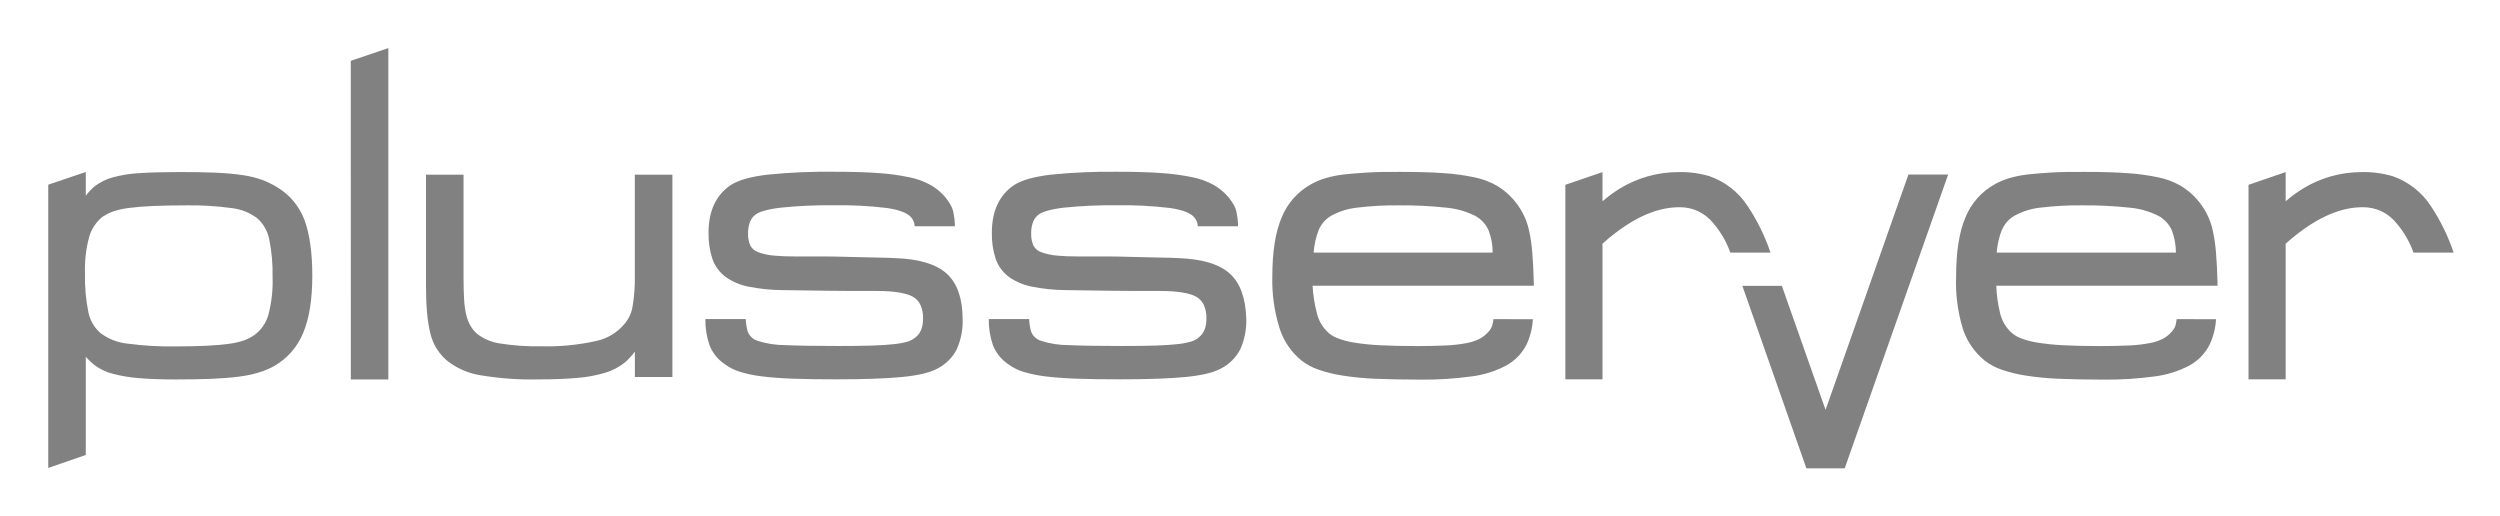
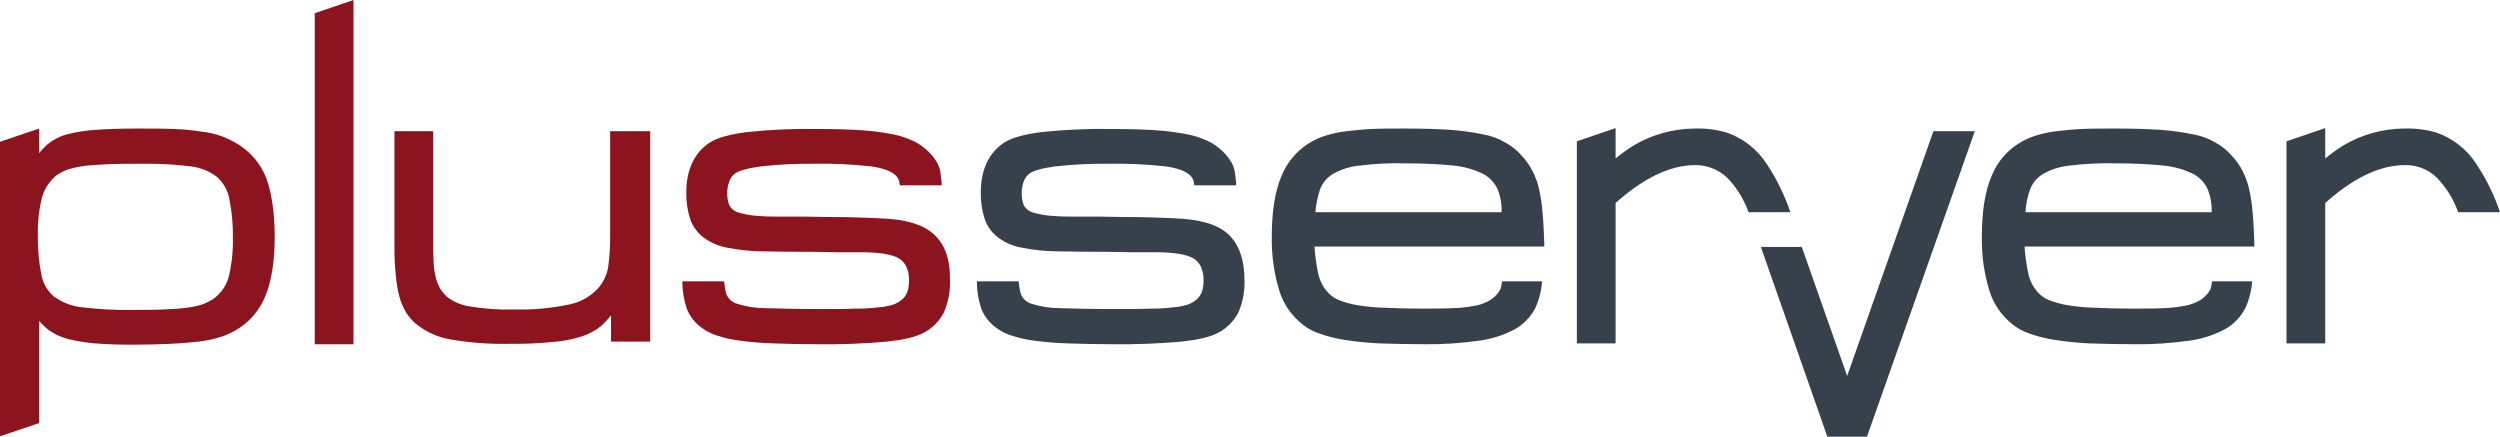
- <svg xmlns="http://www.w3.org/2000/svg" role="img" viewBox="-11.35 -11.35 590.20 121.70">
+ <svg xmlns="http://www.w3.org/2000/svg" data-name="Logo PlusServer" viewBox="0 0 567.9 99.2">
  <defs>
-     <style>.cls-1{fill:#818181}</style>
+     <style>.cls-1{fill:#37414b;}.cls-2{fill:#8c141e;}</style>
  </defs>
-   <path d="M 554.43,41.37 A 22.0,22.0 0.0 0,1 558.43,48.29 L 567.91,48.29 A 46.84,46.84 0.0 0,0 562.52,37.29 A 17.73,17.73 0.0 0,0 553.45,30.22 A 24.21,24.21 0.0 0,0 546.1,29.28 A 26.46,26.46 0.0 0,0 532.25,33.22 A 30.82,30.82 0.0 0,0 528.25,36.17 L 528.25,29.28 L 519.48,32.28 L 519.48,78.2 L 528.25,78.2 L 528.25,46.17 C 536.25,39.06 542.25,37.56 546.51,37.57 A 10.0,10.0 0.0 0,1 554.43,41.37 L 554.43,41.37 M 341.22,63.99 A 10.43,10.43 0.0 0,1 340.91,65.59 A 4.16,4.16 0.0 0,1 339.91,67.11 A 7.32,7.32 0.0 0,1 337.91,68.66 A 11.61,11.61 0.0 0,1 334.82,69.66 A 32.84,32.84 0.0 0,1 330.07,70.2 C 328.16,70.29 325.89,70.35 323.27,70.35 C 319.77,70.35 316.79,70.28 314.35,70.15 A 54.0,54.0 0.0 0,1 308.21,69.51 A 19.0,19.0 0.0 0,1 304.21,68.41 A 7.0,7.0 0.0 0,1 301.82,66.78 A 9.05,9.05 0.0 0,1 299.53,62.55 A 33.47,33.47 0.0 0,1 298.52,56.11 L 350.75,56.11 L 350.75,55.37 C 350.68,52.62 350.56,50.26 350.39,48.27 A 37.78,37.78 0.0 0,0 349.62,43.02 A 16.12,16.12 0.0 0,0 348.13,38.94 A 17.32,17.32 0.0 0,0 345.81,35.61 A 16.37,16.37 0.0 0,0 341.99,32.47 A 17.59,17.59 0.0 0,0 336.81,30.53 A 51.52,51.52 0.0 0,0 329.51,29.53 C 326.65,29.32 323.19,29.23 319.13,29.23 C 316.28,29.23 313.79,29.23 311.65,29.37 C 309.51,29.51 307.65,29.63 305.97,29.83 A 25.45,25.45 0.0 0,0 301.59,30.71 A 16.0,16.0 0.0 0,0 298.21,32.12 A 15.65,15.65 0.0 0,0 291.21,40.02 C 289.73,43.52 289.03,48.13 289.02,53.86 A 37.71,37.71 0.0 0,0 290.72,66.11 A 16.0,16.0 0.0 0,0 295.97,73.81 A 13.64,13.64 0.0 0,0 299.91,75.92 A 33.07,33.07 0.0 0,0 305.56,77.31 A 68.0,68.0 0.0 0,0 313.39,78.07 Q 317.88,78.26 323.96,78.27 A 81.49,81.49 0.0 0,0 336.07,77.51 A 23.77,23.77 0.0 0,0 344.28,74.92 A 11.68,11.68 0.0 0,0 349.03,70.01 A 16.33,16.33 0.0 0,0 350.53,64.01 L 341.22,63.99 M 299.95,42.99 A 7.05,7.05 0.0 0,1 303.03,39.52 A 16.47,16.47 0.0 0,1 309.03,37.67 A 75.0,75.0 0.0 0,1 318.91,37.13 A 96.63,96.63 0.0 0,1 330.06,37.67 A 19.0,19.0 0.0 0,1 336.83,39.57 A 7.11,7.11 0.0 0,1 340.1,43.09 A 14.56,14.56 0.0 0,1 341.04,48.29 L 298.77,48.29 A 18.9,18.9 0.0 0,1 299.95,42.99 L 299.95,42.99" class="cls-1" />
-   <path d="M 439.19,29.86 L 419.63,85.41 L 409.31,56.14 L 399.99,56.14 L 415.1,99.21 L 424.15,99.21 L 448.57,29.85 L 439.19,29.86 L 439.19,29.86" class="cls-1" />
-   <path d="M 393.15,41.37 A 22.06,22.06 0.0 0,1 397.15,48.29 L 406.63,48.29 A 46.47,46.47 0.0 0,0 401.23,37.29 A 17.73,17.73 0.0 0,0 392.16,30.22 A 24.11,24.11 0.0 0,0 384.82,29.28 A 26.43,26.43 0.0 0,0 370.97,33.22 A 30.13,30.13 0.0 0,0 366.97,36.17 L 366.97,29.28 L 358.2,32.28 L 358.2,78.2 L 366.97,78.2 L 366.97,46.17 C 374.97,39.06 380.91,37.56 385.23,37.57 A 10.0,10.0 0.0 0,1 393.15,41.37 L 393.15,41.37 M 502.52,63.99 A 10.43,10.43 0.0 0,1 502.21,65.59 A 4.16,4.16 0.0 0,1 501.21,67.11 A 7.47,7.47 0.0 0,1 499.21,68.66 A 11.86,11.86 0.0 0,1 496.12,69.66 A 32.84,32.84 0.0 0,1 491.37,70.2 C 489.46,70.29 487.19,70.35 484.57,70.35 C 481.07,70.35 478.09,70.28 475.65,70.15 A 54.48,54.48 0.0 0,1 469.5,69.51 A 19.06,19.06 0.0 0,1 465.5,68.41 A 7.0,7.0 0.0 0,1 463.11,66.78 A 9.05,9.05 0.0 0,1 460.82,62.55 A 32.7,32.7 0.0 0,1 459.93,56.11 L 512.16,56.11 L 512.16,55.37 C 512.09,52.62 511.97,50.26 511.8,48.27 A 37.78,37.78 0.0 0,0 511.03,43.02 A 16.12,16.12 0.0 0,0 509.54,38.94 A 17.78,17.78 0.0 0,0 507.22,35.61 A 16.32,16.32 0.0 0,0 503.41,32.47 A 17.7,17.7 0.0 0,0 498.23,30.53 A 51.52,51.52 0.0 0,0 490.93,29.53 C 488.07,29.32 484.61,29.23 480.55,29.23 C 477.7,29.23 475.21,29.23 473.07,29.37 C 470.93,29.51 469.07,29.63 467.39,29.83 A 25.45,25.45 0.0 0,0 463.01,30.71 A 16.0,16.0 0.0 0,0 459.63,32.12 A 15.67,15.67 0.0 0,0 452.63,40.02 C 451.16,43.52 450.45,48.13 450.45,53.86 A 37.43,37.43 0.0 0,0 451.99,66.11 A 16.0,16.0 0.0 0,0 457.24,73.81 A 13.84,13.84 0.0 0,0 461.19,75.92 A 33.18,33.18 0.0 0,0 466.83,77.31 A 68.37,68.37 0.0 0,0 474.67,78.07 Q 479.16,78.26 485.24,78.27 A 81.49,81.49 0.0 0,0 497.35,77.51 A 23.84,23.84 0.0 0,0 505.56,74.92 A 11.59,11.59 0.0 0,0 510.3,70.01 A 16.14,16.14 0.0 0,0 511.81,64.01 L 502.52,63.99 M 461.24,42.99 A 7.07,7.07 0.0 0,1 464.33,39.52 A 16.47,16.47 0.0 0,1 470.33,37.67 A 75.0,75.0 0.0 0,1 480.2,37.13 A 96.7,96.7 0.0 0,1 491.36,37.67 A 19.0,19.0 0.0 0,1 498.13,39.57 A 7.11,7.11 0.0 0,1 501.4,43.09 A 15.0,15.0 0.0 0,1 502.34,48.29 L 460.03,48.29 A 19.26,19.26 0.0 0,1 461.21,42.99 L 461.24,42.99 M 278.96,53.23 C 276.42,50.95 272.39,49.8 266.91,49.59 C 265.68,49.52 264.02,49.47 261.91,49.44 C 259.8,49.41 257.68,49.36 255.49,49.29 C 253.3,49.22 251.24,49.19 249.34,49.19 L 242.98,49.19 Q 240.29,49.19 238.42,49.01 A 14.44,14.44 0.0 0,1 234.42,48.17 A 3.28,3.28 0.0 0,1 232.62,46.62 A 6.56,6.56 0.0 0,1 232.09,43.78 A 7.27,7.27 0.0 0,1 232.56,40.98 A 3.79,3.79 0.0 0,1 233.91,39.27 C 234.68,38.66 236.68,38.05 239.75,37.68 A 109.0,109.0 0.0 0,1 252.2,37.11 A 92.64,92.64 0.0 0,1 264.9,37.76 C 267.77,38.17 269.61,38.93 270.4,39.76 A 3.4,3.4 0.0 0,1 271.33,41.34 A 4.17,4.17 0.0 0,1 271.43,42.06 L 280.92,42.06 L 280.92,41.35 A 18.65,18.65 0.0 0,0 280.6,38.91 A 5.94,5.94 0.0 0,0 279.86,36.91 A 18.0,18.0 0.0 0,0 278.75,35.3 A 13.17,13.17 0.0 0,0 275.32,32.39 A 17.14,17.14 0.0 0,0 270.19,30.5 A 53.14,53.14 0.0 0,0 262.79,29.5 C 259.9,29.29 256.49,29.2 252.56,29.2 A 139.27,139.27 0.0 0,0 236.56,29.9 C 232.75,30.38 229.96,31.14 228.1,32.31 C 224.56,34.65 222.79,38.53 222.81,43.61 A 18.38,18.38 0.0 0,0 223.71,49.76 A 9.0,9.0 0.0 0,0 226.79,53.99 A 13.8,13.8 0.0 0,0 232.25,56.32 A 42.39,42.39 0.0 0,0 240.25,57.14 L 250.89,57.29 Q 254.83,57.29 256.97,57.34 L 262.56,57.34 C 266.78,57.34 269.68,57.87 271.13,58.75 A 4.33,4.33 0.0 0,1 272.86,60.66 A 7.43,7.43 0.0 0,1 273.46,63.83 C 273.46,65.97 272.85,67.36 271.71,68.26 A 5.0,5.0 0.0 0,1 269.94,69.26 A 17.0,17.0 0.0 0,1 266.74,69.88 C 265.36,70.04 263.6,70.16 261.49,70.23 C 259.38,70.3 256.7,70.33 253.49,70.33 Q 245.49,70.33 241.02,70.13 A 21.51,21.51 0.0 0,1 234.47,69.13 A 3.66,3.66 0.0 0,1 232.06,66.89 A 13.62,13.62 0.0 0,1 231.61,63.97 L 222.08,63.97 A 18.26,18.26 0.0 0,0 223.08,70.2 A 9.8,9.8 0.0 0,0 226.71,74.66 A 12.0,12.0 0.0 0,0 230.2,76.41 A 29.12,29.12 0.0 0,0 235.34,77.49 C 237.4,77.76 239.87,77.94 242.76,78.05 C 245.65,78.16 249.07,78.2 253.06,78.2 C 259.76,78.2 264.94,78.01 268.64,77.64 C 272.34,77.27 275.07,76.64 276.92,75.64 A 10.49,10.49 0.0 0,0 281.47,71.08 A 16.44,16.44 0.0 0,0 282.87,63.81 C 282.7,59.11 281.52,55.52 278.96,53.23 L 278.96,53.23 M 212.13,53.23 C 209.59,50.95 205.56,49.8 200.08,49.59 C 198.85,49.52 197.19,49.47 195.08,49.44 C 192.97,49.41 190.85,49.36 188.66,49.29 C 186.47,49.22 184.41,49.19 182.51,49.19 L 176.15,49.19 C 174.36,49.19 172.83,49.13 171.59,49.01 A 14.36,14.36 0.0 0,1 167.59,48.17 A 3.25,3.25 0.0 0,1 165.79,46.62 A 6.55,6.55 0.0 0,1 165.25,43.78 A 7.26,7.26 0.0 0,1 165.73,40.98 A 3.84,3.84 0.0 0,1 167.07,39.27 C 167.84,38.66 169.85,38.05 172.92,37.68 A 108.84,108.84 0.0 0,1 185.36,37.11 A 92.81,92.81 0.0 0,1 198.07,37.76 C 200.93,38.17 202.77,38.93 203.56,39.76 A 3.57,3.57 0.0 0,1 204.49,41.34 A 5.53,5.53 0.0 0,1 204.59,42.06 L 214.07,42.06 L 214.07,41.35 A 20.53,20.53 0.0 0,0 213.75,38.91 A 6.0,6.0 0.0 0,0 213.0,36.91 C 212.68,36.38 212.31,35.85 211.9,35.3 A 13.17,13.17 0.0 0,0 208.47,32.39 A 17.35,17.35 0.0 0,0 203.34,30.5 A 53.35,53.35 0.0 0,0 195.94,29.5 C 193.04,29.29 189.64,29.2 185.71,29.2 A 139.35,139.35 0.0 0,0 169.66,29.9 C 165.86,30.38 163.06,31.14 161.21,32.31 C 157.67,34.65 155.91,38.53 155.92,43.61 A 18.63,18.63 0.0 0,0 156.83,49.76 A 9.0,9.0 0.0 0,0 159.91,53.99 A 13.76,13.76 0.0 0,0 165.36,56.32 A 42.48,42.48 0.0 0,0 173.36,57.14 L 184.0,57.29 Q 187.94,57.29 190.08,57.34 L 195.67,57.34 C 199.89,57.34 202.79,57.87 204.24,58.75 A 4.25,4.25 0.0 0,1 205.96,60.66 A 7.42,7.42 0.0 0,1 206.57,63.83 C 206.57,65.97 205.95,67.36 204.82,68.26 A 5.11,5.11 0.0 0,1 203.05,69.26 A 17.2,17.2 0.0 0,1 199.85,69.88 C 198.46,70.04 196.71,70.16 194.59,70.23 C 192.47,70.3 189.8,70.33 186.59,70.33 Q 178.59,70.33 174.11,70.13 A 21.63,21.63 0.0 0,1 167.56,69.13 A 3.66,3.66 0.0 0,1 165.16,66.89 A 14.19,14.19 0.0 0,1 164.7,63.97 L 155.17,63.97 A 18.48,18.48 0.0 0,0 156.17,70.2 A 9.74,9.74 0.0 0,0 159.8,74.66 A 11.94,11.94 0.0 0,0 163.28,76.41 A 29.06,29.06 0.0 0,0 168.43,77.49 C 170.49,77.76 172.96,77.94 175.84,78.05 C 178.72,78.16 182.16,78.2 186.15,78.2 C 192.85,78.2 198.03,78.01 201.72,77.64 C 205.41,77.27 208.16,76.64 210.01,75.64 A 10.49,10.49 0.0 0,0 214.52,71.11 A 16.31,16.31 0.0 0,0 215.91,63.84 C 215.86,59.11 214.67,55.52 212.13,53.23 L 212.13,53.23 M 138.52,29.88 L 138.52,53.51 A 39.59,39.59 0.0 0,1 137.98,61.07 A 8.45,8.45 0.0 0,1 136.07,65.14 A 11.9,11.9 0.0 0,1 129.42,69.14 A 52.81,52.81 0.0 0,1 116.52,70.4 A 55.23,55.23 0.0 0,1 106.52,69.71 A 11.52,11.52 0.0 0,1 101.29,67.47 A 7.87,7.87 0.0 0,1 99.77,65.65 A 9.41,9.41 0.0 0,1 98.77,63.19 A 19.85,19.85 0.0 0,1 98.23,59.52 C 98.13,58.04 98.08,56.2 98.08,54.02 L 98.08,29.88 L 89.22,29.88 L 89.22,56.22 C 89.22,58.63 89.3,60.75 89.48,62.58 A 33.0,33.0 0.0 0,0 90.25,67.39 A 12.07,12.07 0.0 0,0 91.77,71.01 A 13.27,13.27 0.0 0,0 94.01,73.65 A 17.0,17.0 0.0 0,0 101.95,77.22 A 72.63,72.63 0.0 0,0 115.67,78.22 Q 121.16,78.22 125.0,77.86 A 30.89,30.89 0.0 0,0 131.59,76.63 A 13.56,13.56 0.0 0,0 136.2,74.19 A 15.87,15.87 0.0 0,0 138.53,71.65 L 138.53,77.65 L 147.39,77.65 L 147.39,29.88 L 138.52,29.88" class="cls-1" />
-   <path d="M 71.46,3.01 L 71.47,78.24 L 80.33,78.24 L 80.33,0.0 L 71.46,3.01" class="cls-1" />
-   <path d="M 60.52,40.55 L 59.83,40.81 L 60.52,40.55 A 15.2,15.2 0.0 0,0 54.14,32.89 A 20.57,20.57 0.0 0,0 50.52,31.11 A 24.1,24.1 0.0 0,0 45.81,29.97 C 43.99,29.7 41.89,29.52 39.5,29.41 C 37.11,29.3 34.28,29.27 30.97,29.27 C 27.24,29.27 24.14,29.35 21.65,29.52 A 30.0,30.0 0.0 0,0 15.26,30.52 A 12.39,12.39 0.0 0,0 10.9,32.71 A 13.21,13.21 0.0 0,0 8.9,34.86 L 8.9,29.25 L 0.04,32.25 L 0.04,99.12 L 8.9,96.06 L 8.9,72.86 A 14.48,14.48 0.0 0,0 11.07,74.92 A 12.55,12.55 0.0 0,0 15.37,76.92 A 35.32,35.32 0.0 0,0 21.47,77.92 C 23.87,78.13 26.75,78.23 30.14,78.23 C 33.53,78.23 36.22,78.18 38.63,78.08 C 41.04,77.98 43.18,77.81 45.03,77.57 A 28.38,28.38 0.0 0,0 49.81,76.57 A 18.23,18.23 0.0 0,0 53.3,75.11 A 16.0,16.0 0.0 0,0 60.24,67.21 C 61.68,63.77 62.37,59.3 62.38,53.78 C 62.39,48.26 61.73,43.82 60.52,40.55 M 13.07,39.7 A 10.0,10.0 0.0 0,1 15.46,38.54 A 18.7,18.7 0.0 0,1 19.21,37.73 C 20.73,37.53 22.61,37.38 24.82,37.28 C 27.03,37.18 29.66,37.13 32.69,37.13 A 70.18,70.18 0.0 0,1 43.36,37.78 A 12.27,12.27 0.0 0,1 49.36,40.16 A 8.9,8.9 0.0 0,1 52.21,45.16 A 39.77,39.77 0.0 0,1 53.0,53.95 A 31.25,31.25 0.0 0,1 52.0,63.03 A 8.94,8.94 0.0 0,1 48.68,67.76 A 10.3,10.3 0.0 0,1 46.22,69.02 A 17.62,17.62 0.0 0,1 42.62,69.83 C 41.17,70.03 39.4,70.18 37.32,70.28 C 35.24,70.38 32.79,70.43 29.96,70.43 A 77.13,77.13 0.0 0,1 18.78,69.78 A 12.9,12.9 0.0 0,1 12.45,67.34 A 8.8,8.8 0.0 0,1 9.51,62.34 A 40.91,40.91 0.0 0,1 8.72,53.34 A 29.4,29.4 0.0 0,1 9.72,44.51 A 9.42,9.42 0.0 0,1 13.02,39.7 L 13.07,39.7" class="cls-1" />
+   <path class="cls-1" d="M567.9,48.2h-9.5a21.83,21.83,0,0,0-4-6.9,10.06,10.06,0,0,0-7.9-3.8c-4.4,0-10.3,1.5-18.3,8.6V78h-8.8V32.1l8.8-3V36a39,39,0,0,1,4-2.9,27.56,27.56,0,0,1,13.9-3.9,23.92,23.92,0,0,1,7.3.9,17.7,17.7,0,0,1,9.1,7.1A46.93,46.93,0,0,1,567.9,48.2Zm-217.5,0c.2,2,.3,4.4.4,7.1V56H298.6a42.68,42.68,0,0,0,.9,6.4,9.4,9.4,0,0,0,2.3,4.2,7.19,7.19,0,0,0,2.4,1.6,22.28,22.28,0,0,0,4,1.1,44.8,44.8,0,0,0,6.1.6c2.4.1,5.4.2,8.9.2,2.6,0,4.9,0,6.8-.1a29.54,29.54,0,0,0,4.8-.5,10.26,10.26,0,0,0,3.1-1,6.18,6.18,0,0,0,2-1.5,4.37,4.37,0,0,0,1-1.5,11.61,11.61,0,0,0,.3-1.6h9.1a17.61,17.61,0,0,1-1.5,6,11.65,11.65,0,0,1-4.7,4.9,24,24,0,0,1-8.2,2.6,81.43,81.43,0,0,1-12.1.8c-4.1,0-7.6-.1-10.6-.2a72.67,72.67,0,0,1-7.8-.8,30.39,30.39,0,0,1-5.6-1.4,12.16,12.16,0,0,1-3.9-2.1,15.5,15.5,0,0,1-5.3-7.7,39.45,39.45,0,0,1-1.7-12.2c0-5.7.7-10.3,2.2-13.8a15.52,15.52,0,0,1,7-7.9,15.1,15.1,0,0,1,3.4-1.4,24.32,24.32,0,0,1,4.4-.9c1.7-.2,3.6-.4,5.7-.5s4.7-.1,7.5-.1c4.1,0,7.5.1,10.4.3a56.13,56.13,0,0,1,7.3,1,15.21,15.21,0,0,1,5.2,1.9,14,14,0,0,1,3.8,3.1,15,15,0,0,1,2.3,3.3,16.57,16.57,0,0,1,1.5,4.1A37.15,37.15,0,0,1,350.4,48.2Zm-9.3,0a12.78,12.78,0,0,0-.9-5.2,7.39,7.39,0,0,0-3.3-3.5,19.86,19.86,0,0,0-6.8-1.9c-3-.3-6.7-.5-11.2-.5a67.33,67.33,0,0,0-9.9.5,15.2,15.2,0,0,0-6,1.8,7,7,0,0,0-3.1,3.5,22.32,22.32,0,0,0-1.1,5.3Zm78.5,37.2L409.3,56.1H400l15.1,43.1h9l24.5-69.4h-9.4ZM401.3,37.2a17.7,17.7,0,0,0-9.1-7.1,23.92,23.92,0,0,0-7.3-.9A27.56,27.56,0,0,0,371,33.1a39,39,0,0,0-4,2.9V29.1l-8.8,3V78H367V46.1c8-7.1,13.9-8.6,18.3-8.6a10.37,10.37,0,0,1,7.9,3.8,21.83,21.83,0,0,1,4,6.9h9.5A46.93,46.93,0,0,0,401.3,37.2Zm110.4,11c.2,2,.3,4.4.4,7.1V56H459.9a42.68,42.68,0,0,0,.9,6.4,9.4,9.4,0,0,0,2.3,4.2,7.19,7.19,0,0,0,2.4,1.6,22.28,22.28,0,0,0,4,1.1,44.8,44.8,0,0,0,6.1.6c2.4.1,5.4.2,8.9.2,2.6,0,4.9,0,6.8-.1a29.54,29.54,0,0,0,4.8-.5,10.26,10.26,0,0,0,3.1-1,6.18,6.18,0,0,0,2-1.5,4.37,4.37,0,0,0,1-1.5,11.61,11.61,0,0,0,.3-1.6h9.1a17.61,17.61,0,0,1-1.5,6,11.65,11.65,0,0,1-4.7,4.9,24,24,0,0,1-8.2,2.6,81.43,81.43,0,0,1-12.1.8c-4.1,0-7.6-.1-10.6-.2a72.67,72.67,0,0,1-7.8-.8,30.39,30.39,0,0,1-5.6-1.4,12.16,12.16,0,0,1-3.9-2.1,15.5,15.5,0,0,1-5.3-7.7,39.45,39.45,0,0,1-1.7-12.2c0-5.7.7-10.3,2.2-13.8a15.52,15.52,0,0,1,7-7.9,15.1,15.1,0,0,1,3.4-1.4,24.32,24.32,0,0,1,4.4-.9c1.7-.2,3.6-.4,5.7-.5s4.7-.1,7.5-.1c4.1,0,7.5.1,10.4.3a56.13,56.13,0,0,1,7.3,1,15.21,15.21,0,0,1,5.2,1.9,14,14,0,0,1,3.8,3.1,15,15,0,0,1,2.3,3.3,16.57,16.57,0,0,1,1.5,4.1A37.15,37.15,0,0,1,511.7,48.2Zm-9.3,0a12.78,12.78,0,0,0-.9-5.2,7.39,7.39,0,0,0-3.3-3.5,19.87,19.87,0,0,0-6.8-1.9c-3-.3-6.7-.5-11.2-.5a67.33,67.33,0,0,0-9.9.5,15.2,15.2,0,0,0-6,1.8,7,7,0,0,0-3.1,3.5,18.27,18.27,0,0,0-1.1,5.3ZM266.9,49.6c-1.2-.1-2.9-.1-5-.2s-4.2-.1-6.4-.1-4.3-.1-6.1-.1H243c-1.8,0-3.3-.1-4.6-.2a21.38,21.38,0,0,1-4-.8,3.47,3.47,0,0,1-1.8-1.5,7,7,0,0,1-.5-2.8,7.39,7.39,0,0,1,.5-2.8,3.71,3.71,0,0,1,1.3-1.7c.8-.6,2.8-1.2,5.8-1.6a101,101,0,0,1,12.4-.6,99.8,99.8,0,0,1,12.7.6c2.9.4,4.7,1.2,5.5,2a2.6,2.6,0,0,1,.9,1.6,5.64,5.64,0,0,1,.1.7h9.5v-.7q-.15-1.35-.3-2.4a6.79,6.79,0,0,0-.7-2,15.25,15.25,0,0,0-1.1-1.6,13.73,13.73,0,0,0-3.4-2.9,20.14,20.14,0,0,0-5.1-1.9,57.92,57.92,0,0,0-7.4-1q-4.35-.3-10.2-.3a132,132,0,0,0-16,.7c-3.8.5-6.6,1.2-8.5,2.4-3.5,2.3-5.3,6.2-5.3,11.3a18.25,18.25,0,0,0,.9,6.1,8.77,8.77,0,0,0,3.1,4.2,12.55,12.55,0,0,0,5.5,2.3,44,44,0,0,0,8,.8c4.5.1,8,.1,10.6.1s4.7.1,6.1.1h5.5c4.2,0,7.1.5,8.6,1.4a4.44,4.44,0,0,1,1.7,1.9,7.31,7.31,0,0,1,.6,3.2c0,2.1-.6,3.5-1.8,4.4a6.07,6.07,0,0,1-1.8,1,15.22,15.22,0,0,1-3.2.6,37.93,37.93,0,0,1-5.3.3c-2.1.1-4.8.1-8,.1-5.3,0-9.5-.1-12.5-.2a21.43,21.43,0,0,1-6.5-1,3.78,3.78,0,0,1-2.4-2.2,15.54,15.54,0,0,1-.5-2.9h-9.5a20,20,0,0,0,1,6.2,9.79,9.79,0,0,0,3.6,4.5,11.41,11.41,0,0,0,3.5,1.7,28.06,28.06,0,0,0,5.1,1.1,69.21,69.21,0,0,0,7.4.6c2.9.1,6.3.2,10.3.2a154.62,154.62,0,0,0,15.6-.6c3.7-.4,6.4-1,8.3-2a10.75,10.75,0,0,0,4.6-4.6,17,17,0,0,0,1.4-7.3c0-4.6-1.2-8.2-3.7-10.5S272.4,49.8,266.9,49.6Z" />
+   <path class="cls-2" d="M54.1,32.8A20.17,20.17,0,0,0,50.5,31a19.12,19.12,0,0,0-4.7-1.1,52,52,0,0,0-6.3-.6c-2.4-.1-5.2-.1-8.5-.1q-5.55,0-9.3.3a34.47,34.47,0,0,0-6.4,1,11.38,11.38,0,0,0-4.4,2.2,13.36,13.36,0,0,0-2,2.1V29.2L0,32.2V99.1l8.9-3V72.9A14.46,14.46,0,0,0,11.1,75a13.15,13.15,0,0,0,4.3,2,40.79,40.79,0,0,0,6.1,1q3.6.3,8.7.3c3.2,0,6.1-.1,8.5-.2s4.5-.3,6.4-.5a26.85,26.85,0,0,0,4.8-1,16,16,0,0,0,3.5-1.5,15.68,15.68,0,0,0,6.9-7.9c1.4-3.4,2.1-7.9,2.1-13.4s-.7-10-1.9-13.3A15.59,15.59,0,0,0,54.1,32.8ZM51.9,63.1a9.15,9.15,0,0,1-3.3,4.7,11.66,11.66,0,0,1-2.5,1.3,19.69,19.69,0,0,1-3.6.8c-1.5.2-3.2.3-5.3.4s-4.5.1-7.4.1a83.5,83.5,0,0,1-11.2-.6,13.19,13.19,0,0,1-6.3-2.4,8.39,8.39,0,0,1-2.9-5,42,42,0,0,1-.8-9,32.17,32.17,0,0,1,1-8.8A10.05,10.05,0,0,1,13,39.7a13.32,13.32,0,0,1,2.4-1.2,23.32,23.32,0,0,1,3.7-.8c1.5-.2,3.4-.3,5.6-.4s4.8-.1,7.9-.1a76.45,76.45,0,0,1,10.7.6,11.83,11.83,0,0,1,6,2.4,8.81,8.81,0,0,1,2.8,5,41.24,41.24,0,0,1,.8,8.8A34.13,34.13,0,0,1,51.9,63.1Z" />
+   <polygon class="cls-2" points="71.5 78.2 80.3 78.2 80.3 0 71.5 3 71.5 78.2" />
+   <path class="cls-2" d="M138.6,53.4a47.65,47.65,0,0,1-.5,7.6,9.75,9.75,0,0,1-1.9,4.1,12,12,0,0,1-6.6,4,53.56,53.56,0,0,1-12.9,1.2,50.79,50.79,0,0,1-10-.7,10.9,10.9,0,0,1-5.2-2.2,11.92,11.92,0,0,1-1.5-1.8,11.81,11.81,0,0,1-1-2.5,17.42,17.42,0,0,1-.5-3.7c-.1-1.5-.1-3.3-.1-5.5V29.8H89.6V56.1a61.14,61.14,0,0,0,.3,6.4,30,30,0,0,0,.8,4.8,15,15,0,0,0,1.5,3.6,11.22,11.22,0,0,0,2.2,2.6,17,17,0,0,0,7.9,3.6,70.37,70.37,0,0,0,13.7,1,81.54,81.54,0,0,0,9.3-.4,27.87,27.87,0,0,0,6.6-1.2,14.28,14.28,0,0,0,4.6-2.4,18.44,18.44,0,0,0,2.3-2.5v6h8.9V29.8h-9.1Z" />
+   <path class="cls-2" d="M212.1,53.2c-2.5-2.3-6.6-3.4-12.1-3.6-1.2-.1-2.9-.1-5-.2s-4.2-.1-6.4-.1-4.3-.1-6.1-.1h-6.4c-1.8,0-3.3-.1-4.6-.2a21.38,21.38,0,0,1-4-.8,3.47,3.47,0,0,1-1.8-1.5,7,7,0,0,1-.5-2.8,7.39,7.39,0,0,1,.5-2.8,3.71,3.71,0,0,1,1.3-1.7c.8-.6,2.8-1.2,5.8-1.6a101,101,0,0,1,12.4-.6,99.8,99.8,0,0,1,12.7.6c2.9.4,4.7,1.2,5.5,2a2.6,2.6,0,0,1,.9,1.6,5.64,5.64,0,0,1,.1.7h9.5v-.7q-.15-1.35-.3-2.4a6.79,6.79,0,0,0-.7-2,15.26,15.26,0,0,0-1.1-1.6,13.73,13.73,0,0,0-3.4-2.9,20.14,20.14,0,0,0-5.1-1.9,57.92,57.92,0,0,0-7.4-1q-4.35-.3-10.2-.3a132,132,0,0,0-16,.7c-3.8.5-6.6,1.2-8.5,2.4-3.5,2.3-5.3,6.2-5.3,11.3a18.25,18.25,0,0,0,.9,6.1,8.77,8.77,0,0,0,3.1,4.2,12.55,12.55,0,0,0,5.5,2.3,44,44,0,0,0,8,.8c4.5.1,8,.1,10.6.1s4.7.1,6.1.1h5.5c4.2,0,7.1.5,8.6,1.4a4.44,4.44,0,0,1,1.7,1.9,7.31,7.31,0,0,1,.6,3.2c0,2.1-.6,3.5-1.8,4.4a6.07,6.07,0,0,1-1.8,1,15.22,15.22,0,0,1-3.2.6,37.93,37.93,0,0,1-5.3.3c-2.1.1-4.8.1-8,.1-5.3,0-9.5-.1-12.5-.2a21.43,21.43,0,0,1-6.5-1,3.78,3.78,0,0,1-2.4-2.2,15.53,15.53,0,0,1-.5-2.9H155a20,20,0,0,0,1,6.2,9.79,9.79,0,0,0,3.6,4.5,11.41,11.41,0,0,0,3.5,1.7,28.07,28.07,0,0,0,5.1,1.1,69.21,69.21,0,0,0,7.4.6c2.9.1,6.3.2,10.3.2a154.62,154.62,0,0,0,15.6-.6c3.7-.4,6.4-1,8.3-2a10.75,10.75,0,0,0,4.6-4.6,17,17,0,0,0,1.4-7.3C215.9,59.1,214.7,55.5,212.1,53.2Z" />
</svg>
